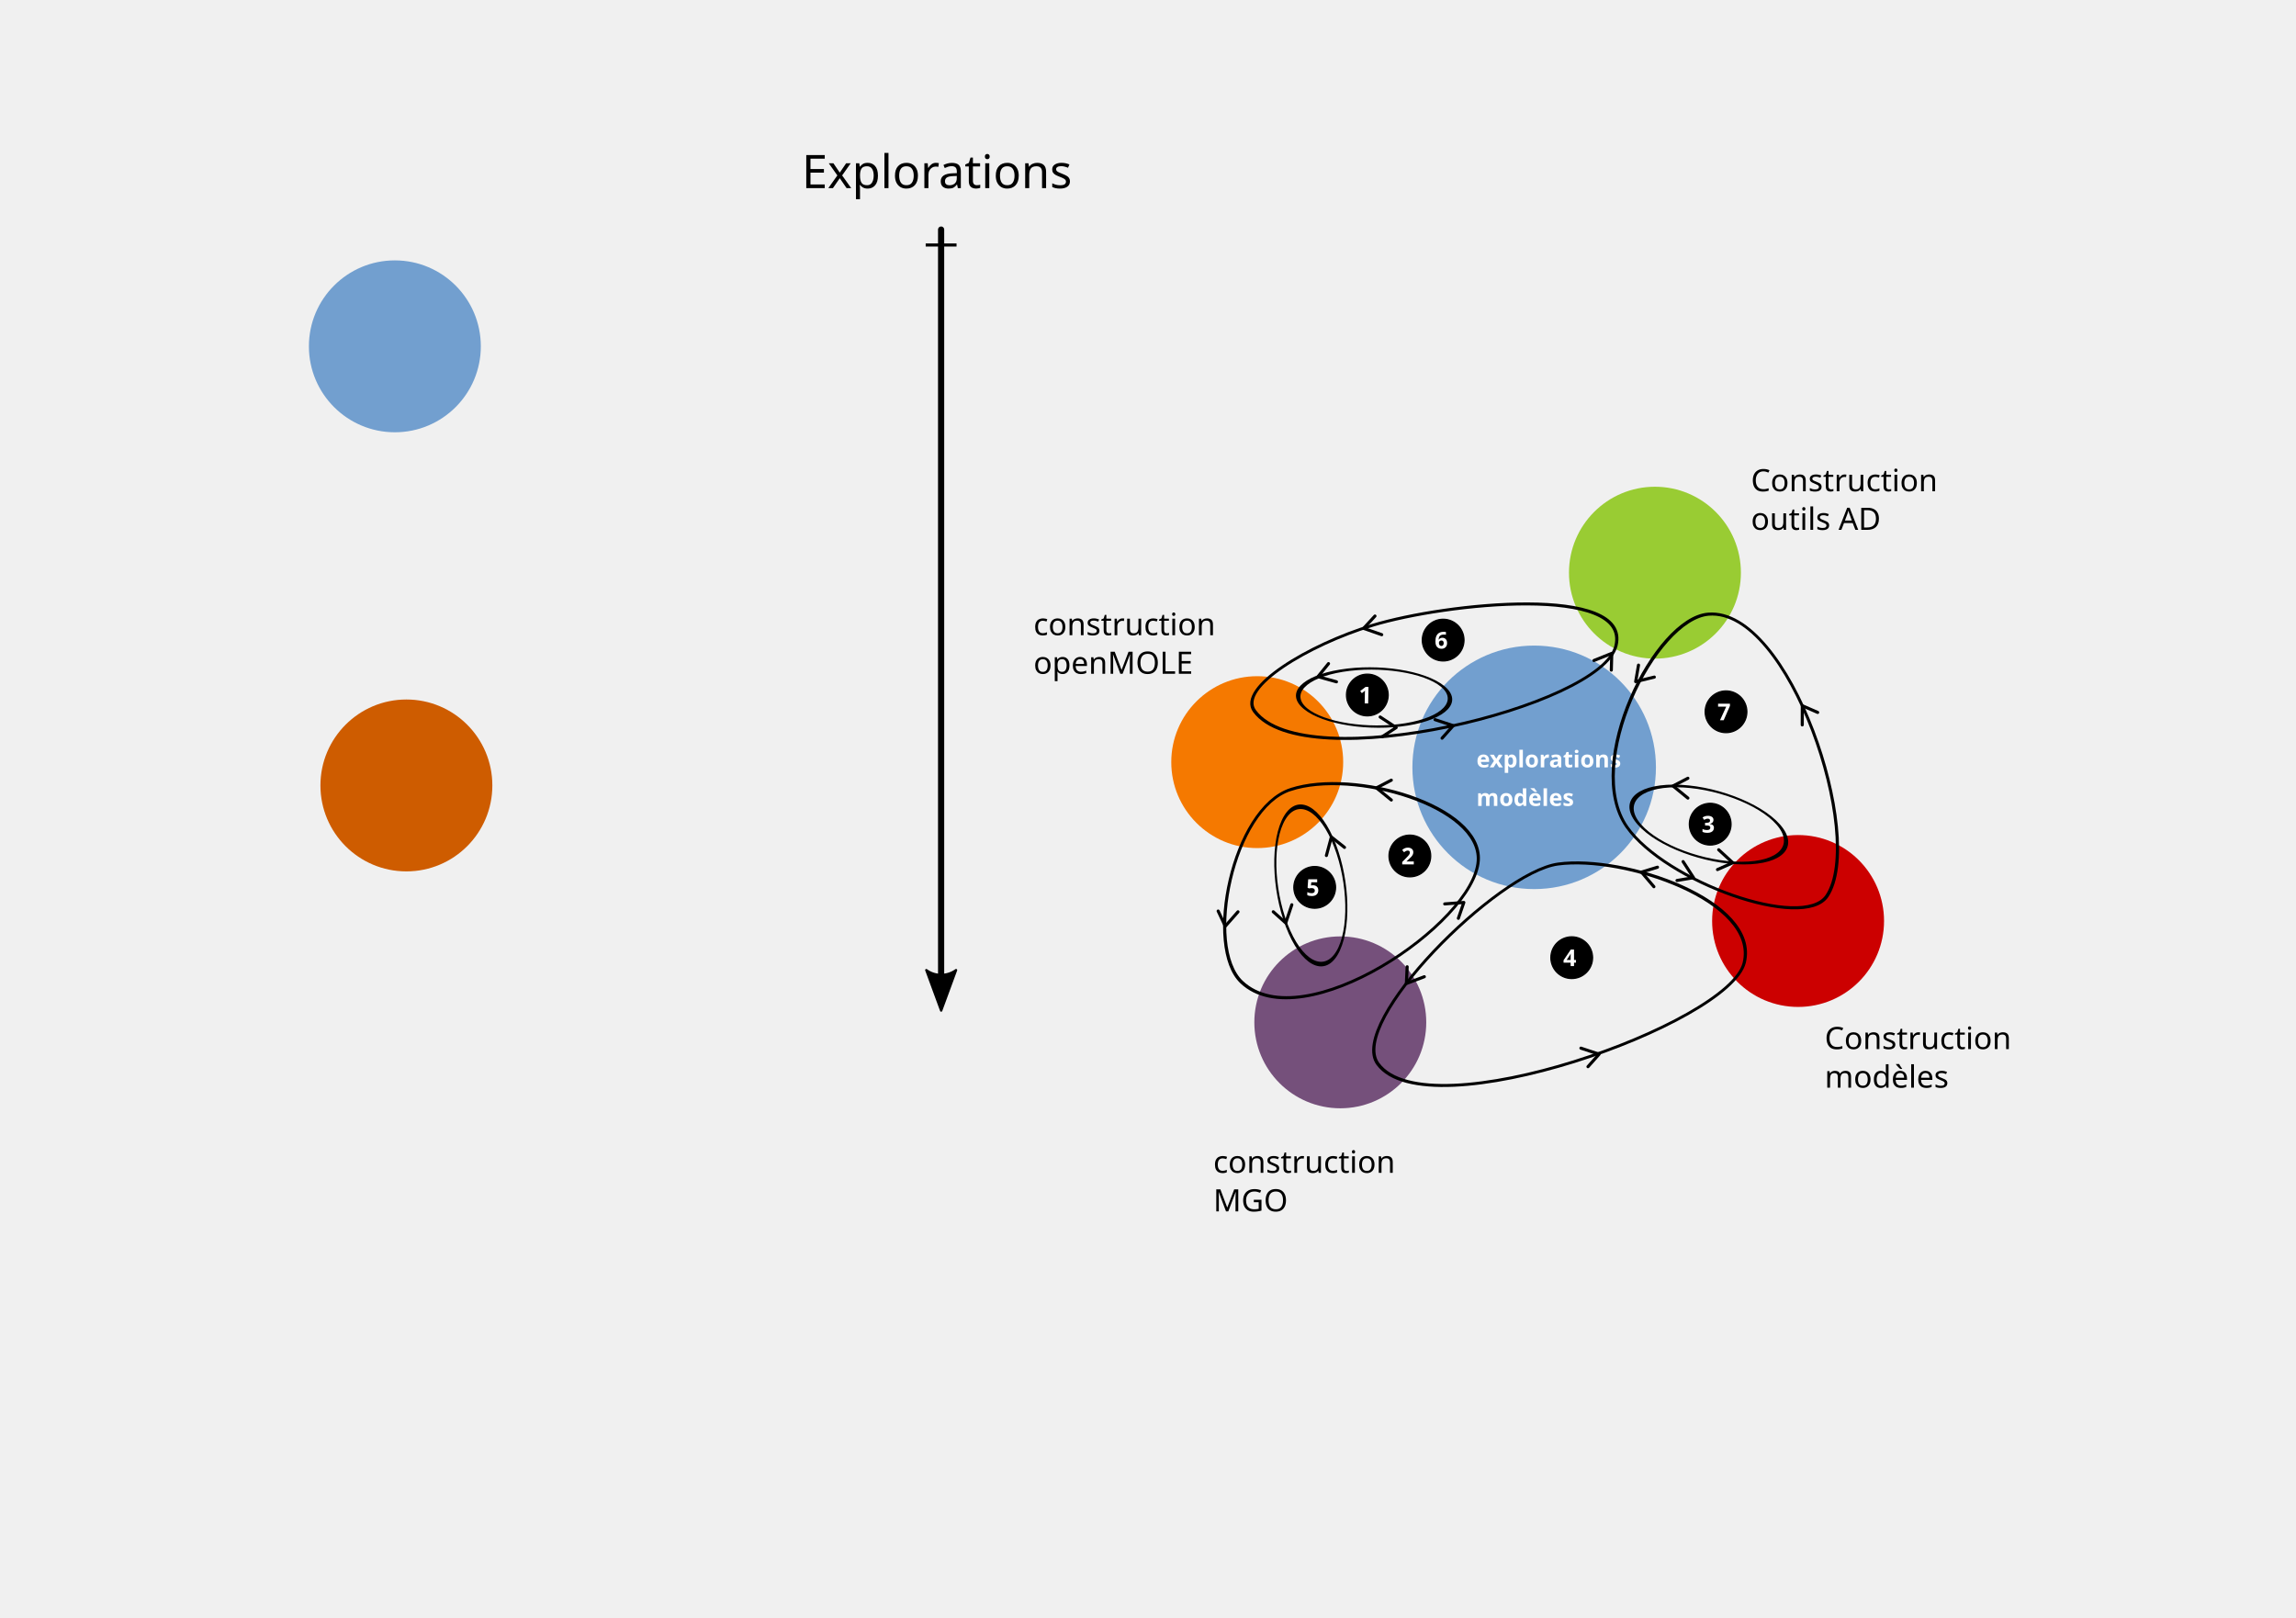
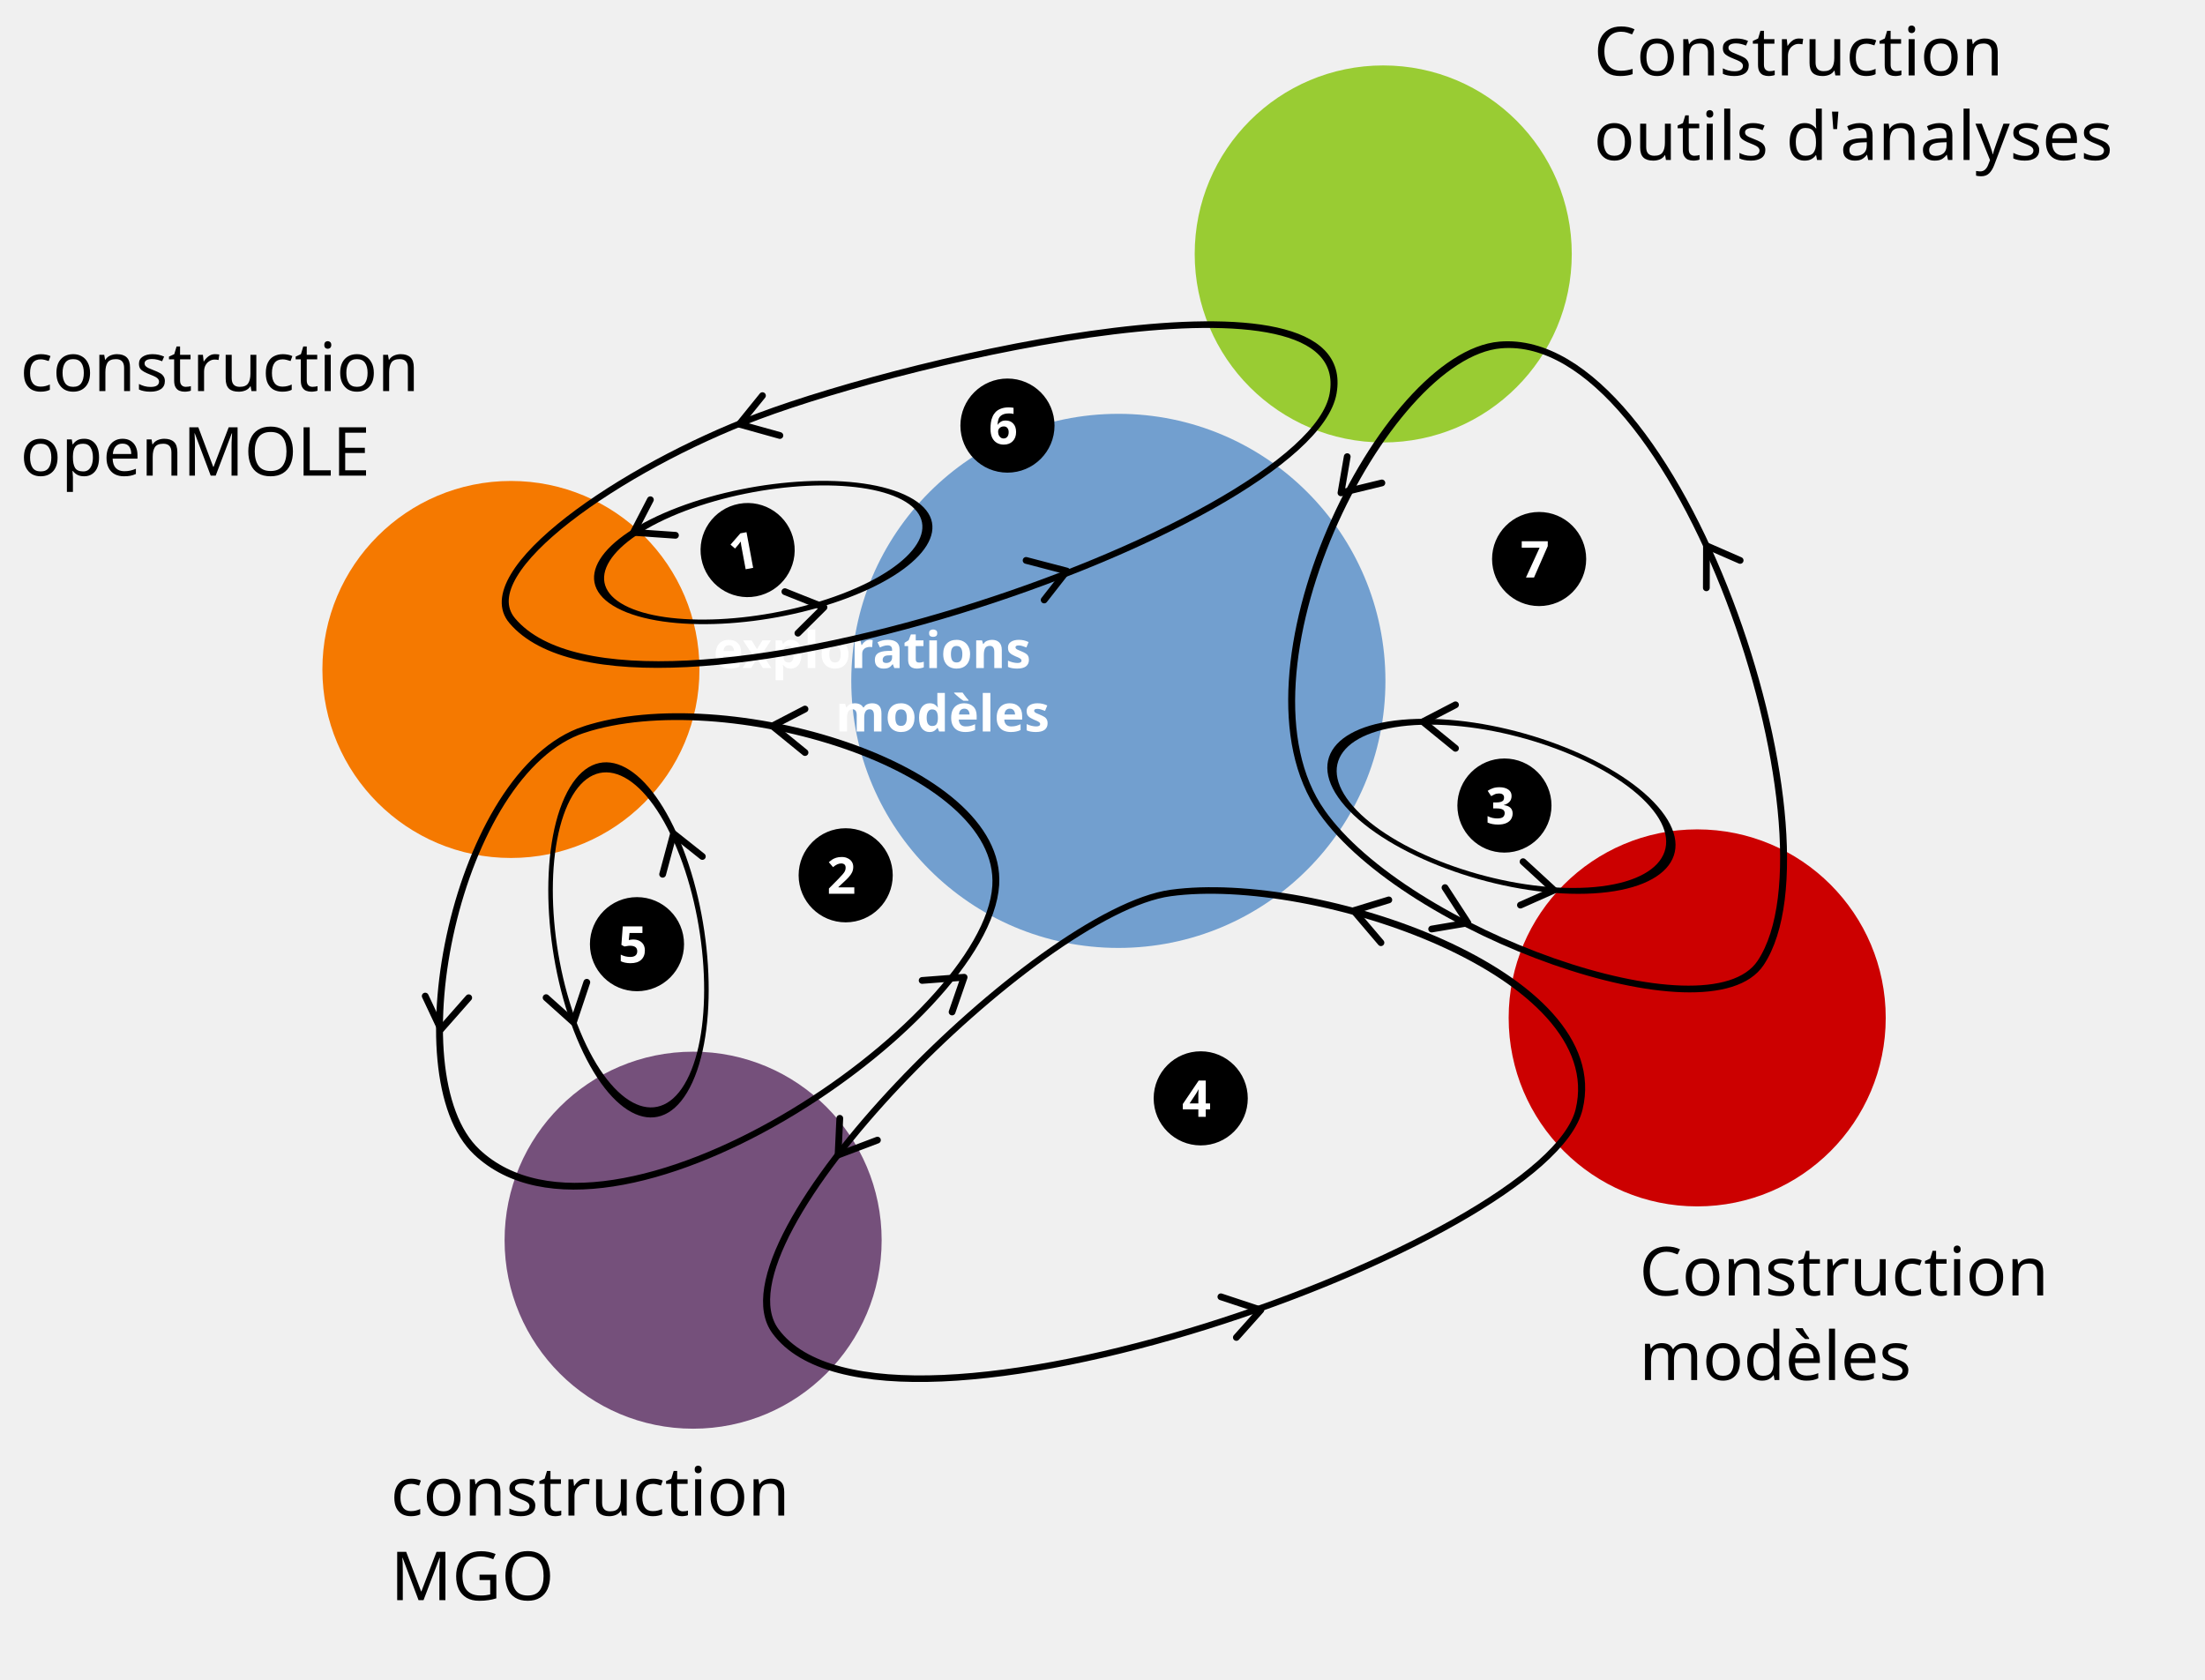
- <svg xmlns="http://www.w3.org/2000/svg" width="210mm" height="148mm" viewBox="0 0 744.094 524.409" id="svg2" version="1.1">
+ <svg xmlns="http://www.w3.org/2000/svg" width="91.95mm" height="70.056mm" viewBox="0 0 325.809 248.23" id="svg2" version="1.1">
  <defs id="defs4">
-     <marker orient="auto" refY="0.0" refX="0.0" id="Arrow2Mend" style="overflow:visible;">
-       <path id="path4200" style="fill-rule:evenodd;stroke-width:0.625;stroke-linejoin:round;stroke:#000000;stroke-opacity:1;fill:#000000;fill-opacity:1" d="M 8.719,4.034 L -2.207,0.016 L 8.719,-4.002 C 6.973,-1.63 6.983,1.616 8.719,4.034 z " transform="scale(0.6) rotate(180) translate(0,0)" />
+     <marker orient="auto" refY="0" refX="0" id="Arrow2Mend" style="overflow:visible">
+       <path id="path4200" style="fill:#000000;fill-opacity:1;fill-rule:evenodd;stroke:#000000;stroke-width:0.625;stroke-linejoin:round;stroke-opacity:1" d="M 8.719,4.034 -2.207,0.016 8.719,-4.002 c -1.745,2.372 -1.735,5.617 -6e-7,8.035 z" transform="scale(-0.6,-0.6)" />
    </marker>
  </defs>
-   <g id="layer1" transform="translate(0,-527.9528)">
-     <circle style="opacity:1;fill:#729fcf;fill-opacity:1;fill-rule:nonzero;stroke:none;stroke-width:1;stroke-linecap:round;stroke-linejoin:round;stroke-miterlimit:4;stroke-dasharray:none;stroke-dashoffset:0;stroke-opacity:1" id="path4138" cx="127.968" cy="640.208" r="27.857" />
-     <circle style="opacity:1;fill:#ce5c00;fill-opacity:1;fill-rule:nonzero;stroke:none;stroke-width:1;stroke-linecap:round;stroke-linejoin:round;stroke-miterlimit:4;stroke-dasharray:none;stroke-dashoffset:0;stroke-opacity:1" id="path4138-9" cx="131.704" cy="782.536" r="27.857" />
-     <text xml:space="preserve" style="font-style:normal;font-weight:normal;font-size:40px;line-height:125%;font-family:Sans;letter-spacing:0px;word-spacing:0px;fill:#000000;fill-opacity:1;stroke:none;stroke-width:1px;stroke-linecap:butt;stroke-linejoin:miter;stroke-opacity:1" x="259.848" y="588.923" id="text4163">
-       <tspan id="tspan4165" x="259.848" y="588.923" style="font-size:15px">Explorations</tspan>
-     </text>
-     <path style="fill:none;fill-rule:evenodd;stroke:#000000;stroke-width:2;stroke-linecap:round;stroke-linejoin:miter;stroke-opacity:1;stroke-miterlimit:4;stroke-dasharray:none;marker-end:url(#Arrow2Mend)" d="m 305,602.362 0,250.495" id="path4167" />
-     <path style="fill:none;fill-rule:evenodd;stroke:#000000;stroke-width:1px;stroke-linecap:butt;stroke-linejoin:miter;stroke-opacity:1" d="m 300,607.362 10,0" id="path4520" />
+   <g id="layer1" transform="translate(-331.9515,-676.0496)">
    <circle style="opacity:1;fill:#729fcf;fill-opacity:1;fill-rule:nonzero;stroke:none;stroke-width:1;stroke-linecap:round;stroke-linejoin:round;stroke-miterlimit:4;stroke-dasharray:none;stroke-dashoffset:0;stroke-opacity:1" id="path4138-1" cx="497.198" cy="776.667" r="39.464" />
    <circle style="opacity:1;fill:#f57900;fill-opacity:1;fill-rule:nonzero;stroke:none;stroke-width:1;stroke-linecap:round;stroke-linejoin:round;stroke-miterlimit:4;stroke-dasharray:none;stroke-dashoffset:0;stroke-opacity:1" id="path4138-1-4" cx="407.445" cy="774.981" r="27.857" />
-     <g id="g4300" transform="matrix(0.9869899,-0.1607823,0.1607823,0.9869899,-122.5658,71.24452)">
+     <g id="g4300" transform="matrix(0.9345349,-0.3558714,0.3558714,0.9345349,-248.8,202.9689)">
      <g transform="translate(-9.285714,2.500001)" id="g12948">
        <ellipse style="opacity:1;fill:none;fill-opacity:1;fill-rule:nonzero;stroke:#000000;stroke-width:1.153;stroke-linecap:round;stroke-linejoin:round;stroke-miterlimit:4;stroke-dasharray:none;stroke-dashoffset:0;stroke-opacity:1" id="path4554" cx="-209.17" cy="1014.657" rx="22.5" ry="13.68" transform="matrix(1,0,0.6595033,0.7517016,0,0)" />
        <g id="g12944">
          <path id="path4560" d="m 447.191,749.498 -4.052,3.617 5.644,2.612" style="fill:none;fill-rule:evenodd;stroke:#000000;stroke-width:1px;stroke-linecap:round;stroke-linejoin:round;stroke-opacity:1" />
          <path id="path4560-7" d="m 460.543,775.682 4.963,-2.205 -4.576,-4.212" style="fill:none;fill-rule:evenodd;stroke:#000000;stroke-width:1px;stroke-linecap:round;stroke-linejoin:round;stroke-opacity:1" />
        </g>
      </g>
      <g transform="matrix(0.9839159,0.1786322,-0.1786322,0.9839159,522.1481,426.3436)" id="g10653" style="display:inline">
        <circle style="opacity:1;fill:#000000;fill-opacity:1;fill-rule:nonzero;stroke:#000000;stroke-width:0.385;stroke-linecap:round;stroke-linejoin:round;stroke-miterlimit:4;stroke-dasharray:none;stroke-dashoffset:0;stroke-opacity:1" id="path4523-6" cy="345.408" cx="-11.954" r="6.761" />
        <text xml:space="preserve" style="font-style:normal;font-variant:normal;font-weight:bold;font-stretch:normal;font-size:40px;line-height:125%;font-family:Sans;-inkscape-font-specification:'Sans, Bold';text-align:start;letter-spacing:0px;word-spacing:0px;writing-mode:lr-tb;text-anchor:start;fill:#000000;fill-opacity:1;stroke:none;stroke-width:1px;stroke-linecap:butt;stroke-linejoin:miter;stroke-opacity:1" x="-14.728" y="348.142" id="text10649">
          <tspan id="tspan10651" x="-14.728" y="348.142" style="font-style:normal;font-variant:normal;font-weight:bold;font-stretch:normal;font-size:7.5px;line-height:125%;font-family:Sans;-inkscape-font-specification:'Sans, Bold';text-align:start;writing-mode:lr-tb;text-anchor:start;fill:#ffffff">1</tspan>
        </text>
      </g>
    </g>
    <circle style="opacity:1;fill:#75507b;fill-opacity:1;fill-rule:nonzero;stroke:none;stroke-width:1;stroke-linecap:round;stroke-linejoin:round;stroke-miterlimit:4;stroke-dasharray:none;stroke-dashoffset:0;stroke-opacity:1" id="path4138-1-8" cx="434.366" cy="859.322" r="27.857" />
    <text xml:space="preserve" style="font-style:normal;font-weight:normal;font-size:40px;line-height:125%;font-family:Sans;letter-spacing:0px;word-spacing:0px;fill:#000000;fill-opacity:1;stroke:none;stroke-width:1px;stroke-linecap:butt;stroke-linejoin:miter;stroke-opacity:1" x="334.943" y="733.84" id="text12900">
      <tspan x="334.943" y="733.84" style="font-style:normal;font-variant:normal;font-weight:normal;font-stretch:normal;font-size:10px;line-height:125%;font-family:Sans;-inkscape-font-specification:'Sans, Normal';text-align:start;writing-mode:lr-tb;text-anchor:start" id="tspan12940">construction </tspan>
      <tspan x="334.943" y="746.34" style="font-style:normal;font-variant:normal;font-weight:normal;font-stretch:normal;font-size:10px;line-height:125%;font-family:Sans;-inkscape-font-specification:'Sans, Normal';text-align:start;writing-mode:lr-tb;text-anchor:start" id="tspan13186">openMOLE</tspan>
    </text>
-     <text xml:space="preserve" style="font-style:normal;font-weight:normal;font-size:40px;line-height:125%;font-family:Sans;letter-spacing:0px;word-spacing:0px;fill:#000000;fill-opacity:1;stroke:none;stroke-width:1px;stroke-linecap:butt;stroke-linejoin:miter;stroke-opacity:1" x="393.206" y="908.095" id="text12900-0">
-       <tspan id="tspan12902-9" x="393.206" y="908.095" style="font-style:normal;font-variant:normal;font-weight:normal;font-stretch:normal;font-size:10px;line-height:125%;font-family:Sans;-inkscape-font-specification:'Sans, Normal';text-align:start;writing-mode:lr-tb;text-anchor:start">construction</tspan>
-       <tspan x="393.206" y="920.595" style="font-style:normal;font-variant:normal;font-weight:normal;font-stretch:normal;font-size:10px;line-height:125%;font-family:Sans;-inkscape-font-specification:'Sans, Normal';text-align:start;writing-mode:lr-tb;text-anchor:start" id="tspan13184">MGO</tspan>
+     <text xml:space="preserve" style="font-style:normal;font-weight:normal;font-size:40px;line-height:125%;font-family:Sans;letter-spacing:0px;word-spacing:0px;fill:#000000;fill-opacity:1;stroke:none;stroke-width:1px;stroke-linecap:butt;stroke-linejoin:miter;stroke-opacity:1" x="389.67" y="900.014" id="text12900-0">
+       <tspan id="tspan12902-9" x="389.67" y="900.014" style="font-style:normal;font-variant:normal;font-weight:normal;font-stretch:normal;font-size:10px;line-height:125%;font-family:Sans;-inkscape-font-specification:'Sans, Normal';text-align:start;writing-mode:lr-tb;text-anchor:start">construction</tspan>
+       <tspan x="389.67" y="912.514" style="font-style:normal;font-variant:normal;font-weight:normal;font-stretch:normal;font-size:10px;line-height:125%;font-family:Sans;-inkscape-font-specification:'Sans, Normal';text-align:start;writing-mode:lr-tb;text-anchor:start" id="tspan13184">MGO</tspan>
    </text>
-     <text xml:space="preserve" style="font-style:normal;font-weight:normal;font-size:40px;line-height:125%;font-family:Sans;letter-spacing:0px;word-spacing:0px;fill:#000000;fill-opacity:1;stroke:none;stroke-width:1px;stroke-linecap:butt;stroke-linejoin:miter;stroke-opacity:1" x="478.468" y="776.671" id="text12900-6">
-       <tspan id="tspan12902-4" x="478.468" y="776.671" style="font-style:normal;font-variant:normal;font-weight:bold;font-stretch:normal;font-size:7.5px;line-height:125%;font-family:Sans;-inkscape-font-specification:'Sans, Bold';text-align:start;writing-mode:lr;text-anchor:start;fill:#ffffff">explorations</tspan>
-       <tspan x="478.468" y="789.171" style="font-style:normal;font-variant:normal;font-weight:bold;font-stretch:normal;font-size:7.5px;line-height:125%;font-family:Sans;-inkscape-font-specification:'Sans, Bold';text-align:start;writing-mode:lr;text-anchor:start;fill:#ffffff" id="tspan13190">modèles</tspan>
+     <text xml:space="preserve" style="font-style:normal;font-weight:normal;font-size:40px;line-height:125%;font-family:Sans;letter-spacing:0px;word-spacing:0px;fill:#000000;fill-opacity:1;stroke:none;stroke-width:1px;stroke-linecap:butt;stroke-linejoin:miter;stroke-opacity:1" x="497.216" y="774.776" id="text12900-6">
+       <tspan id="tspan12902-4" x="497.216" y="774.776" style="font-style:normal;font-variant:normal;font-weight:bold;font-stretch:normal;font-size:7.5px;line-height:125%;font-family:Sans;-inkscape-font-specification:'Sans, Bold';text-align:center;writing-mode:lr-tb;text-anchor:middle;fill:#ffffff">explorations</tspan>
+       <tspan x="497.216" y="784.151" style="font-style:normal;font-variant:normal;font-weight:bold;font-stretch:normal;font-size:7.5px;line-height:125%;font-family:Sans;-inkscape-font-specification:'Sans, Bold';text-align:center;writing-mode:lr-tb;text-anchor:middle;fill:#ffffff" id="tspan13190">modèles</tspan>
    </text>
    <g style="display:inline" id="g10653-1" transform="translate(468.863,459.9897)">
      <circle r="6.761" cx="-11.954" cy="345.408" id="path4523-6-7" style="opacity:1;fill:#000000;fill-opacity:1;fill-rule:nonzero;stroke:#000000;stroke-width:0.385;stroke-linecap:round;stroke-linejoin:round;stroke-miterlimit:4;stroke-dasharray:none;stroke-dashoffset:0;stroke-opacity:1" />
      <text id="text10649-0" y="348.142" x="-14.728" style="font-style:normal;font-variant:normal;font-weight:bold;font-stretch:normal;font-size:40px;line-height:125%;font-family:Sans;-inkscape-font-specification:'Sans, Bold';text-align:start;letter-spacing:0px;word-spacing:0px;writing-mode:lr-tb;text-anchor:start;fill:#000000;fill-opacity:1;stroke:none;stroke-width:1px;stroke-linecap:butt;stroke-linejoin:miter;stroke-opacity:1" xml:space="preserve">
        <tspan style="font-style:normal;font-variant:normal;font-weight:bold;font-stretch:normal;font-size:7.5px;line-height:125%;font-family:Sans;-inkscape-font-specification:'Sans, Bold';text-align:start;writing-mode:lr-tb;text-anchor:start;fill:#ffffff" y="348.142" x="-14.728" id="tspan10651-5">2</tspan>
      </text>
    </g>
    <g id="g13051" transform="translate(0,10)">
      <g id="g12948-4" transform="matrix(0.3350134,-0.9870951,0.9587248,0.1601353,-495.0909,1132.654)">
        <path id="path13011" d="m 490.23,781.336 c -8.917,-16.477 -53.323,-10.581 -62.379,5.29 -14.764,25.876 30.371,68.02 50.049,62.491 17.173,-4.825 22.167,-49.603 12.329,-67.781 z" style="fill:none;fill-rule:evenodd;stroke:#000000;stroke-width:1px;stroke-linecap:butt;stroke-linejoin:miter;stroke-opacity:1" />
      </g>
      <path style="fill:none;fill-rule:evenodd;stroke:#000000;stroke-width:1px;stroke-linecap:round;stroke-linejoin:round;stroke-opacity:1" d="m 394.784,813.246 2.312,4.915 4.112,-4.666" id="path4560-4" />
      <path style="fill:none;fill-rule:evenodd;stroke:#000000;stroke-width:1px;stroke-linecap:round;stroke-linejoin:round;stroke-opacity:1" d="m 472.633,815.598 1.775,-5.133 -6.201,0.471" id="path4560-7-7" />
      <path style="fill:none;fill-rule:evenodd;stroke:#000000;stroke-width:1px;stroke-linecap:round;stroke-linejoin:round;stroke-opacity:1" d="m 450.898,770.829 -4.821,2.502 4.823,3.927" id="path4560-7-7-3" />
    </g>
    <circle style="opacity:1;fill:#cc0000;fill-opacity:1;fill-rule:nonzero;stroke:none;stroke-width:1;stroke-linecap:round;stroke-linejoin:round;stroke-miterlimit:4;stroke-dasharray:none;stroke-dashoffset:0;stroke-opacity:1" id="path4138-1-8-5" cx="582.728" cy="826.469" r="27.857" />
-     <text xml:space="preserve" style="font-style:normal;font-weight:normal;font-size:40px;line-height:125%;font-family:Sans;letter-spacing:0px;word-spacing:0px;fill:#000000;fill-opacity:1;stroke:none;stroke-width:1px;stroke-linecap:butt;stroke-linejoin:miter;stroke-opacity:1" x="591.346" y="867.99" id="text12900-6-4">
-       <tspan id="tspan12902-4-3" x="591.346" y="867.99" style="font-style:normal;font-variant:normal;font-weight:normal;font-stretch:normal;font-size:10px;line-height:125%;font-family:Sans;-inkscape-font-specification:'Sans, Normal';text-align:start;writing-mode:lr-tb;text-anchor:start">Construction</tspan>
-       <tspan x="591.346" y="880.49" style="font-style:normal;font-variant:normal;font-weight:normal;font-stretch:normal;font-size:10px;line-height:125%;font-family:Sans;-inkscape-font-specification:'Sans, Normal';text-align:start;writing-mode:lr-tb;text-anchor:start" id="tspan13188">modèles</tspan>
+     <text xml:space="preserve" style="font-style:normal;font-weight:normal;font-size:40px;line-height:125%;font-family:Sans;letter-spacing:0px;word-spacing:0px;fill:#000000;fill-opacity:1;stroke:none;stroke-width:1px;stroke-linecap:butt;stroke-linejoin:miter;stroke-opacity:1" x="574.173" y="867.485" id="text12900-6-4">
+       <tspan id="tspan12902-4-3" x="574.173" y="867.485" style="font-style:normal;font-variant:normal;font-weight:normal;font-stretch:normal;font-size:10px;line-height:125%;font-family:Sans;-inkscape-font-specification:'Sans, Normal';text-align:start;writing-mode:lr-tb;text-anchor:start">Construction</tspan>
+       <tspan x="574.173" y="879.985" style="font-style:normal;font-variant:normal;font-weight:normal;font-stretch:normal;font-size:10px;line-height:125%;font-family:Sans;-inkscape-font-specification:'Sans, Normal';text-align:start;writing-mode:lr-tb;text-anchor:start" id="tspan13188">modèles</tspan>
    </text>
    <g id="g12948-5" transform="translate(93.80129,32.48499)">
      <ellipse transform="matrix(1,0,0.6595033,0.7517016,0,0)" ry="16.629" rx="22.5" cy="1014.657" cx="-209.17" id="path4554-9" style="opacity:1;fill:none;fill-opacity:1;fill-rule:nonzero;stroke:#000000;stroke-width:1.153;stroke-linecap:round;stroke-linejoin:round;stroke-miterlimit:4;stroke-dasharray:none;stroke-dashoffset:0;stroke-opacity:1" />
      <g id="g12944-3">
        <path style="fill:none;fill-rule:evenodd;stroke:#000000;stroke-width:1px;stroke-linecap:round;stroke-linejoin:round;stroke-opacity:1" d="m 453.214,747.719 -4.821,2.5 4.821,3.929" id="path4560-1" />
        <path style="fill:none;fill-rule:evenodd;stroke:#000000;stroke-width:1px;stroke-linecap:round;stroke-linejoin:round;stroke-opacity:1" d="m 462.809,777.318 4.963,-2.205 -4.576,-4.212" id="path4560-7-0" />
      </g>
    </g>
    <g transform="matrix(0.9834942,0.1809395,-0.1809395,0.9834942,233.6281,-28.75867)" id="g13051-3">
      <g id="g12948-4-2" transform="matrix(0.3350134,-0.9870951,0.9587248,0.1601353,-495.0909,1132.654)">
        <path id="path13011-8" d="m 490.23,781.336 c -8.917,-16.477 -69.461,-36.116 -78.516,-20.245 -14.764,25.876 49.609,97.128 69.27,91.419 19.912,-5.783 19.084,-52.996 9.246,-71.174 z" style="fill:none;fill-rule:evenodd;stroke:#000000;stroke-width:1px;stroke-linecap:butt;stroke-linejoin:miter;stroke-opacity:1" />
      </g>
      <path style="fill:none;fill-rule:evenodd;stroke:#000000;stroke-width:1px;stroke-linecap:round;stroke-linejoin:round;stroke-opacity:1" d="m 376.169,815.466 0.732,5.381 5.321,-3.219" id="path4560-4-1" />
      <path style="fill:none;fill-rule:evenodd;stroke:#000000;stroke-width:1px;stroke-linecap:round;stroke-linejoin:round;stroke-opacity:1" d="m 439.659,836.711 2.823,-4.64 -6.16,-0.854" id="path4560-7-7-2" />
      <path style="fill:none;fill-rule:evenodd;stroke:#000000;stroke-width:1px;stroke-linecap:round;stroke-linejoin:round;stroke-opacity:1" d="m 450.113,769.044 -4.821,2.502 4.823,3.927" id="path4560-7-7-3-8" />
    </g>
    <g style="display:inline" id="g10653-1-9" transform="translate(566.1991,449.6821)">
      <circle r="6.761" cx="-11.954" cy="345.408" id="path4523-6-7-1" style="opacity:1;fill:#000000;fill-opacity:1;fill-rule:nonzero;stroke:#000000;stroke-width:0.385;stroke-linecap:round;stroke-linejoin:round;stroke-miterlimit:4;stroke-dasharray:none;stroke-dashoffset:0;stroke-opacity:1" />
      <text id="text10649-0-1" y="348.142" x="-14.728" style="font-style:normal;font-variant:normal;font-weight:bold;font-stretch:normal;font-size:40px;line-height:125%;font-family:Sans;-inkscape-font-specification:'Sans, Bold';text-align:start;letter-spacing:0px;word-spacing:0px;writing-mode:lr-tb;text-anchor:start;fill:#000000;fill-opacity:1;stroke:none;stroke-width:1px;stroke-linecap:butt;stroke-linejoin:miter;stroke-opacity:1" xml:space="preserve">
        <tspan style="font-style:normal;font-variant:normal;font-weight:bold;font-stretch:normal;font-size:7.5px;line-height:125%;font-family:Sans;-inkscape-font-specification:'Sans, Bold';text-align:start;writing-mode:lr-tb;text-anchor:start;fill:#ffffff" y="348.142" x="-14.728" id="tspan10651-5-2">3</tspan>
      </text>
    </g>
    <g style="display:inline" id="g10653-1-7" transform="translate(521.3235,492.9527)">
      <circle r="6.761" cx="-11.954" cy="345.408" id="path4523-6-7-0" style="opacity:1;fill:#000000;fill-opacity:1;fill-rule:nonzero;stroke:#000000;stroke-width:0.385;stroke-linecap:round;stroke-linejoin:round;stroke-miterlimit:4;stroke-dasharray:none;stroke-dashoffset:0;stroke-opacity:1" />
      <text id="text10649-0-18" y="348.142" x="-14.728" style="font-style:normal;font-variant:normal;font-weight:bold;font-stretch:normal;font-size:40px;line-height:125%;font-family:Sans;-inkscape-font-specification:'Sans, Bold';text-align:start;letter-spacing:0px;word-spacing:0px;writing-mode:lr-tb;text-anchor:start;fill:#000000;fill-opacity:1;stroke:none;stroke-width:1px;stroke-linecap:butt;stroke-linejoin:miter;stroke-opacity:1" xml:space="preserve">
        <tspan style="font-style:normal;font-variant:normal;font-weight:bold;font-stretch:normal;font-size:7.5px;line-height:125%;font-family:Sans;-inkscape-font-specification:'Sans, Bold';text-align:start;writing-mode:lr-tb;text-anchor:start;fill:#ffffff" y="348.142" x="-14.728" id="tspan10651-5-4">4</tspan>
      </text>
    </g>
    <g id="g12948-7" transform="matrix(0.4090027,0.9125332,-0.9125332,0.4090027,932.6822,83.22481)">
      <ellipse transform="matrix(1,0,0.6595033,0.7517016,0,0)" ry="16.629" rx="22.5" cy="1014.657" cx="-209.17" id="path4554-8" style="opacity:1;fill:none;fill-opacity:1;fill-rule:nonzero;stroke:#000000;stroke-width:1.153;stroke-linecap:round;stroke-linejoin:round;stroke-miterlimit:4;stroke-dasharray:none;stroke-dashoffset:0;stroke-opacity:1" />
      <g id="g12944-0">
        <path style="fill:none;fill-rule:evenodd;stroke:#000000;stroke-width:1px;stroke-linecap:round;stroke-linejoin:round;stroke-opacity:1" d="m 453.214,747.719 -4.821,2.5 4.821,3.929" id="path4560-5" />
        <path style="fill:none;fill-rule:evenodd;stroke:#000000;stroke-width:1px;stroke-linecap:round;stroke-linejoin:round;stroke-opacity:1" d="m 462.809,777.318 4.963,-2.205 -4.576,-4.212" id="path4560-7-5" />
      </g>
    </g>
    <g style="display:inline" id="g10653-1-7-7" transform="translate(438.0255,470.1684)">
      <circle r="6.761" cx="-11.954" cy="345.408" id="path4523-6-7-0-5" style="opacity:1;fill:#000000;fill-opacity:1;fill-rule:nonzero;stroke:#000000;stroke-width:0.385;stroke-linecap:round;stroke-linejoin:round;stroke-miterlimit:4;stroke-dasharray:none;stroke-dashoffset:0;stroke-opacity:1" />
      <text id="text10649-0-18-1" y="348.142" x="-14.728" style="font-style:normal;font-variant:normal;font-weight:bold;font-stretch:normal;font-size:40px;line-height:125%;font-family:Sans;-inkscape-font-specification:'Sans, Bold';text-align:start;letter-spacing:0px;word-spacing:0px;writing-mode:lr-tb;text-anchor:start;fill:#000000;fill-opacity:1;stroke:none;stroke-width:1px;stroke-linecap:butt;stroke-linejoin:miter;stroke-opacity:1" xml:space="preserve">
        <tspan style="font-style:normal;font-variant:normal;font-weight:bold;font-stretch:normal;font-size:7.5px;line-height:125%;font-family:Sans;-inkscape-font-specification:'Sans, Bold';text-align:start;writing-mode:lr-tb;text-anchor:start;fill:#ffffff" y="348.142" x="-14.728" id="tspan10651-5-4-3">5</tspan>
      </text>
    </g>
    <circle style="opacity:1;fill:#99cc33;fill-opacity:1;fill-rule:nonzero;stroke:none;stroke-width:1;stroke-linecap:round;stroke-linejoin:round;stroke-miterlimit:4;stroke-dasharray:none;stroke-dashoffset:0;stroke-opacity:1" id="path4138-1-8-5-5" cx="536.337" cy="713.576" r="27.857" />
    <text xml:space="preserve" style="font-style:normal;font-weight:normal;font-size:40px;line-height:125%;font-family:Sans;letter-spacing:0px;word-spacing:0px;fill:#000000;fill-opacity:1;stroke:none;stroke-width:1px;stroke-linecap:butt;stroke-linejoin:miter;stroke-opacity:1" x="567.453" y="687.191" id="text12900-6-4-6">
      <tspan x="567.453" y="687.191" style="font-style:normal;font-variant:normal;font-weight:normal;font-stretch:normal;font-size:10px;line-height:125%;font-family:Sans;-inkscape-font-specification:'Sans, Normal';text-align:start;writing-mode:lr-tb;text-anchor:start" id="tspan13188-2">Construction </tspan>
-       <tspan x="567.453" y="699.691" style="font-style:normal;font-variant:normal;font-weight:normal;font-stretch:normal;font-size:10px;line-height:125%;font-family:Sans;-inkscape-font-specification:'Sans, Normal';text-align:start;writing-mode:lr-tb;text-anchor:start" id="tspan4264">outils AD</tspan>
+       <tspan x="567.453" y="699.691" style="font-style:normal;font-variant:normal;font-weight:normal;font-stretch:normal;font-size:10px;line-height:125%;font-family:Sans;-inkscape-font-specification:'Sans, Normal';text-align:start;writing-mode:lr-tb;text-anchor:start" id="tspan4264">outils d'analyses</tspan>
    </text>
-     <g transform="matrix(0.9834942,0.1809395,-0.1809395,0.9834942,209.3788,-146.6656)" id="g13051-3-1">
+     <g transform="matrix(0.9930641,0.1175744,-0.1175744,0.9930641,152.8727,-122.8517)" id="g13051-3-1">
      <g id="g12948-4-2-3" transform="matrix(0.3350134,-0.9870951,0.9587248,0.1601353,-495.0909,1132.654)">
-         <path id="path13011-8-7" d="m 441.304,769.263 c -12.643,-15.683 -32.967,-29.636 -38.055,-20.66 -14.69,25.915 38.469,101.563 58.13,95.853 19.912,-5.783 -5.513,-57.131 -20.075,-75.194 z" style="fill:none;fill-rule:evenodd;stroke:#000000;stroke-width:1px;stroke-linecap:butt;stroke-linejoin:miter;stroke-opacity:1" />
+         <path id="path13011-8-7" d="m 441.304,769.263 c -12.643,-15.683 -32.967,-29.636 -38.055,-20.66 -14.69,25.915 44.63,104.77 64.29,99.06 19.912,-5.783 -11.673,-60.338 -26.235,-78.401 z" style="fill:none;fill-rule:evenodd;stroke:#000000;stroke-width:1px;stroke-linecap:butt;stroke-linejoin:miter;stroke-opacity:1" />
      </g>
      <path style="fill:none;fill-rule:evenodd;stroke:#000000;stroke-width:1px;stroke-linecap:round;stroke-linejoin:round;stroke-opacity:1" d="m 390.52,817.119 -2.897,4.594 6.146,0.954" id="path4560-4-1-7" />
-       <path style="fill:none;fill-rule:evenodd;stroke:#000000;stroke-width:1px;stroke-linecap:round;stroke-linejoin:round;stroke-opacity:1" d="m 419.072,852.119 2.823,-4.64 -6.16,-0.854" id="path4560-7-7-2-4" />
-       <path style="fill:none;fill-rule:evenodd;stroke:#000000;stroke-width:1px;stroke-linecap:round;stroke-linejoin:round;stroke-opacity:1" d="m 469.023,820.497 -0.835,-5.366 -5.259,3.32" id="path4560-7-7-3-8-5" />
+       <path style="fill:none;fill-rule:evenodd;stroke:#000000;stroke-width:1px;stroke-linecap:round;stroke-linejoin:round;stroke-opacity:1" d="m 435.406,842.214 2.823,-4.64 -6.16,-0.854" id="path4560-7-7-2-4" />
    </g>
    <g transform="matrix(-0.1345493,-0.9909069,0.9909069,-0.1345493,-185.2727,1289.285)" id="g13051-3-1-0">
      <g id="g12948-4-2-3-6" transform="matrix(0.3350134,-0.9870951,0.9587248,0.1601353,-495.0909,1132.654)">
        <path id="path13011-8-7-1" d="m 487.563,755.881 c -12.643,-15.683 -56.59,-23.204 -63.66,-9.952 -11.694,21.919 14.561,93.264 40.067,85.78 16.747,-4.914 38.155,-57.764 23.593,-75.827 z" style="fill:none;fill-rule:evenodd;stroke:#000000;stroke-width:1px;stroke-linecap:butt;stroke-linejoin:miter;stroke-opacity:1" />
      </g>
      <path style="fill:none;fill-rule:evenodd;stroke:#000000;stroke-width:1px;stroke-linecap:round;stroke-linejoin:round;stroke-opacity:1" d="m 373.563,786.177 0.174,5.428 5.625,-2.653" id="path4560-4-1-7-1" />
      <path style="fill:none;fill-rule:evenodd;stroke:#000000;stroke-width:1px;stroke-linecap:round;stroke-linejoin:round;stroke-opacity:1" d="m 421.407,838.674 2.823,-4.64 -6.16,-0.854" id="path4560-7-7-2-4-4" />
      <path style="fill:none;fill-rule:evenodd;stroke:#000000;stroke-width:1px;stroke-linecap:round;stroke-linejoin:round;stroke-opacity:1" d="m 444.415,783.206 -5.179,-1.635 0.64,6.186" id="path4560-7-7-3-8-5-9" />
    </g>
-     <g style="display:inline" id="g10653-1-8" transform="translate(479.6547,390.0187)">
+     <g style="display:inline" id="g10653-1-8" transform="translate(492.7664,393.5339)">
      <circle r="6.761" cx="-11.954" cy="345.408" id="path4523-6-7-8" style="opacity:1;fill:#000000;fill-opacity:1;fill-rule:nonzero;stroke:#000000;stroke-width:0.385;stroke-linecap:round;stroke-linejoin:round;stroke-miterlimit:4;stroke-dasharray:none;stroke-dashoffset:0;stroke-opacity:1" />
      <text id="text10649-0-8" y="348.142" x="-14.728" style="font-style:normal;font-variant:normal;font-weight:bold;font-stretch:normal;font-size:40px;line-height:125%;font-family:Sans;-inkscape-font-specification:'Sans, Bold';text-align:start;letter-spacing:0px;word-spacing:0px;writing-mode:lr-tb;text-anchor:start;fill:#000000;fill-opacity:1;stroke:none;stroke-width:1px;stroke-linecap:butt;stroke-linejoin:miter;stroke-opacity:1" xml:space="preserve">
        <tspan style="font-style:normal;font-variant:normal;font-weight:bold;font-stretch:normal;font-size:7.5px;line-height:125%;font-family:Sans;-inkscape-font-specification:'Sans, Bold';text-align:start;writing-mode:lr-tb;text-anchor:start;fill:#ffffff" y="348.142" x="-14.728" id="tspan10651-5-8">6</tspan>
      </text>
    </g>
    <g style="display:inline" id="g10653-1-8-8" transform="translate(571.326,413.2522)">
      <circle r="6.761" cx="-11.954" cy="345.408" id="path4523-6-7-8-2" style="opacity:1;fill:#000000;fill-opacity:1;fill-rule:nonzero;stroke:#000000;stroke-width:0.385;stroke-linecap:round;stroke-linejoin:round;stroke-miterlimit:4;stroke-dasharray:none;stroke-dashoffset:0;stroke-opacity:1" />
      <text id="text10649-0-8-6" y="348.142" x="-14.728" style="font-style:normal;font-variant:normal;font-weight:bold;font-stretch:normal;font-size:40px;line-height:125%;font-family:Sans;-inkscape-font-specification:'Sans, Bold';text-align:start;letter-spacing:0px;word-spacing:0px;writing-mode:lr-tb;text-anchor:start;fill:#000000;fill-opacity:1;stroke:none;stroke-width:1px;stroke-linecap:butt;stroke-linejoin:miter;stroke-opacity:1" xml:space="preserve">
        <tspan style="font-style:normal;font-variant:normal;font-weight:bold;font-stretch:normal;font-size:7.5px;line-height:125%;font-family:Sans;-inkscape-font-specification:'Sans, Bold';text-align:start;writing-mode:lr-tb;text-anchor:start;fill:#ffffff" y="348.142" x="-14.728" id="tspan10651-5-8-4">7</tspan>
      </text>
    </g>
  </g>
</svg>
